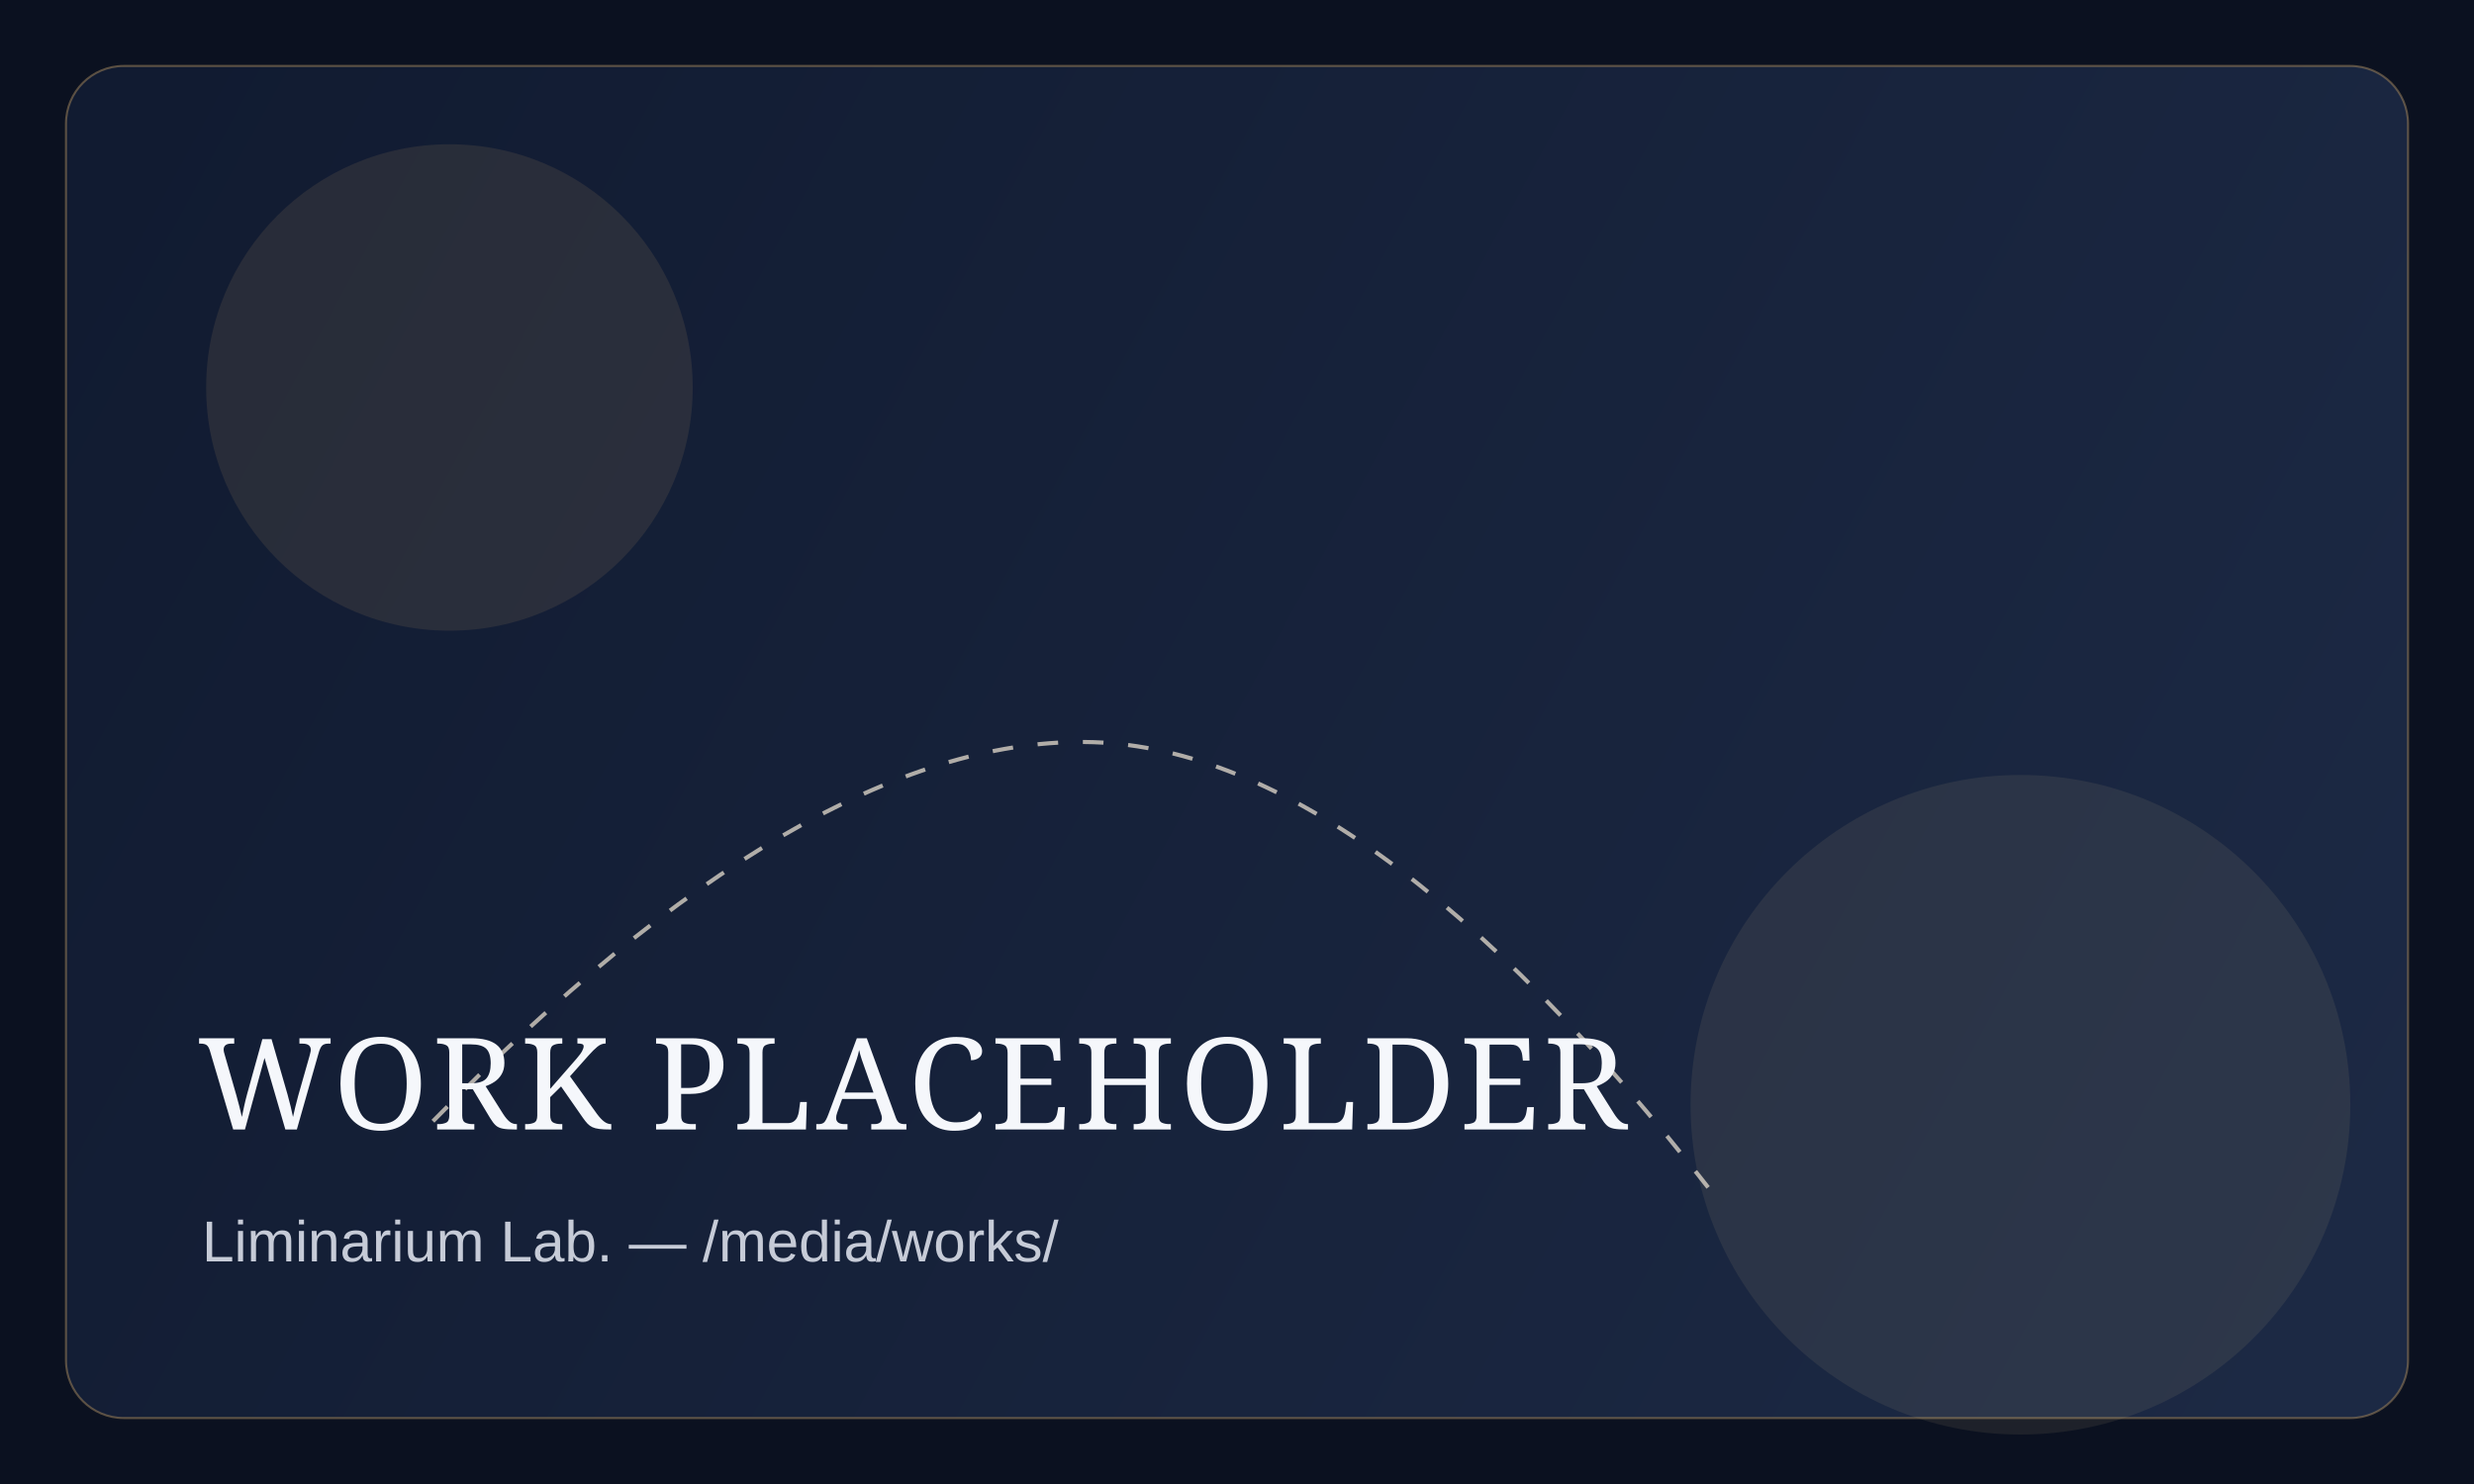
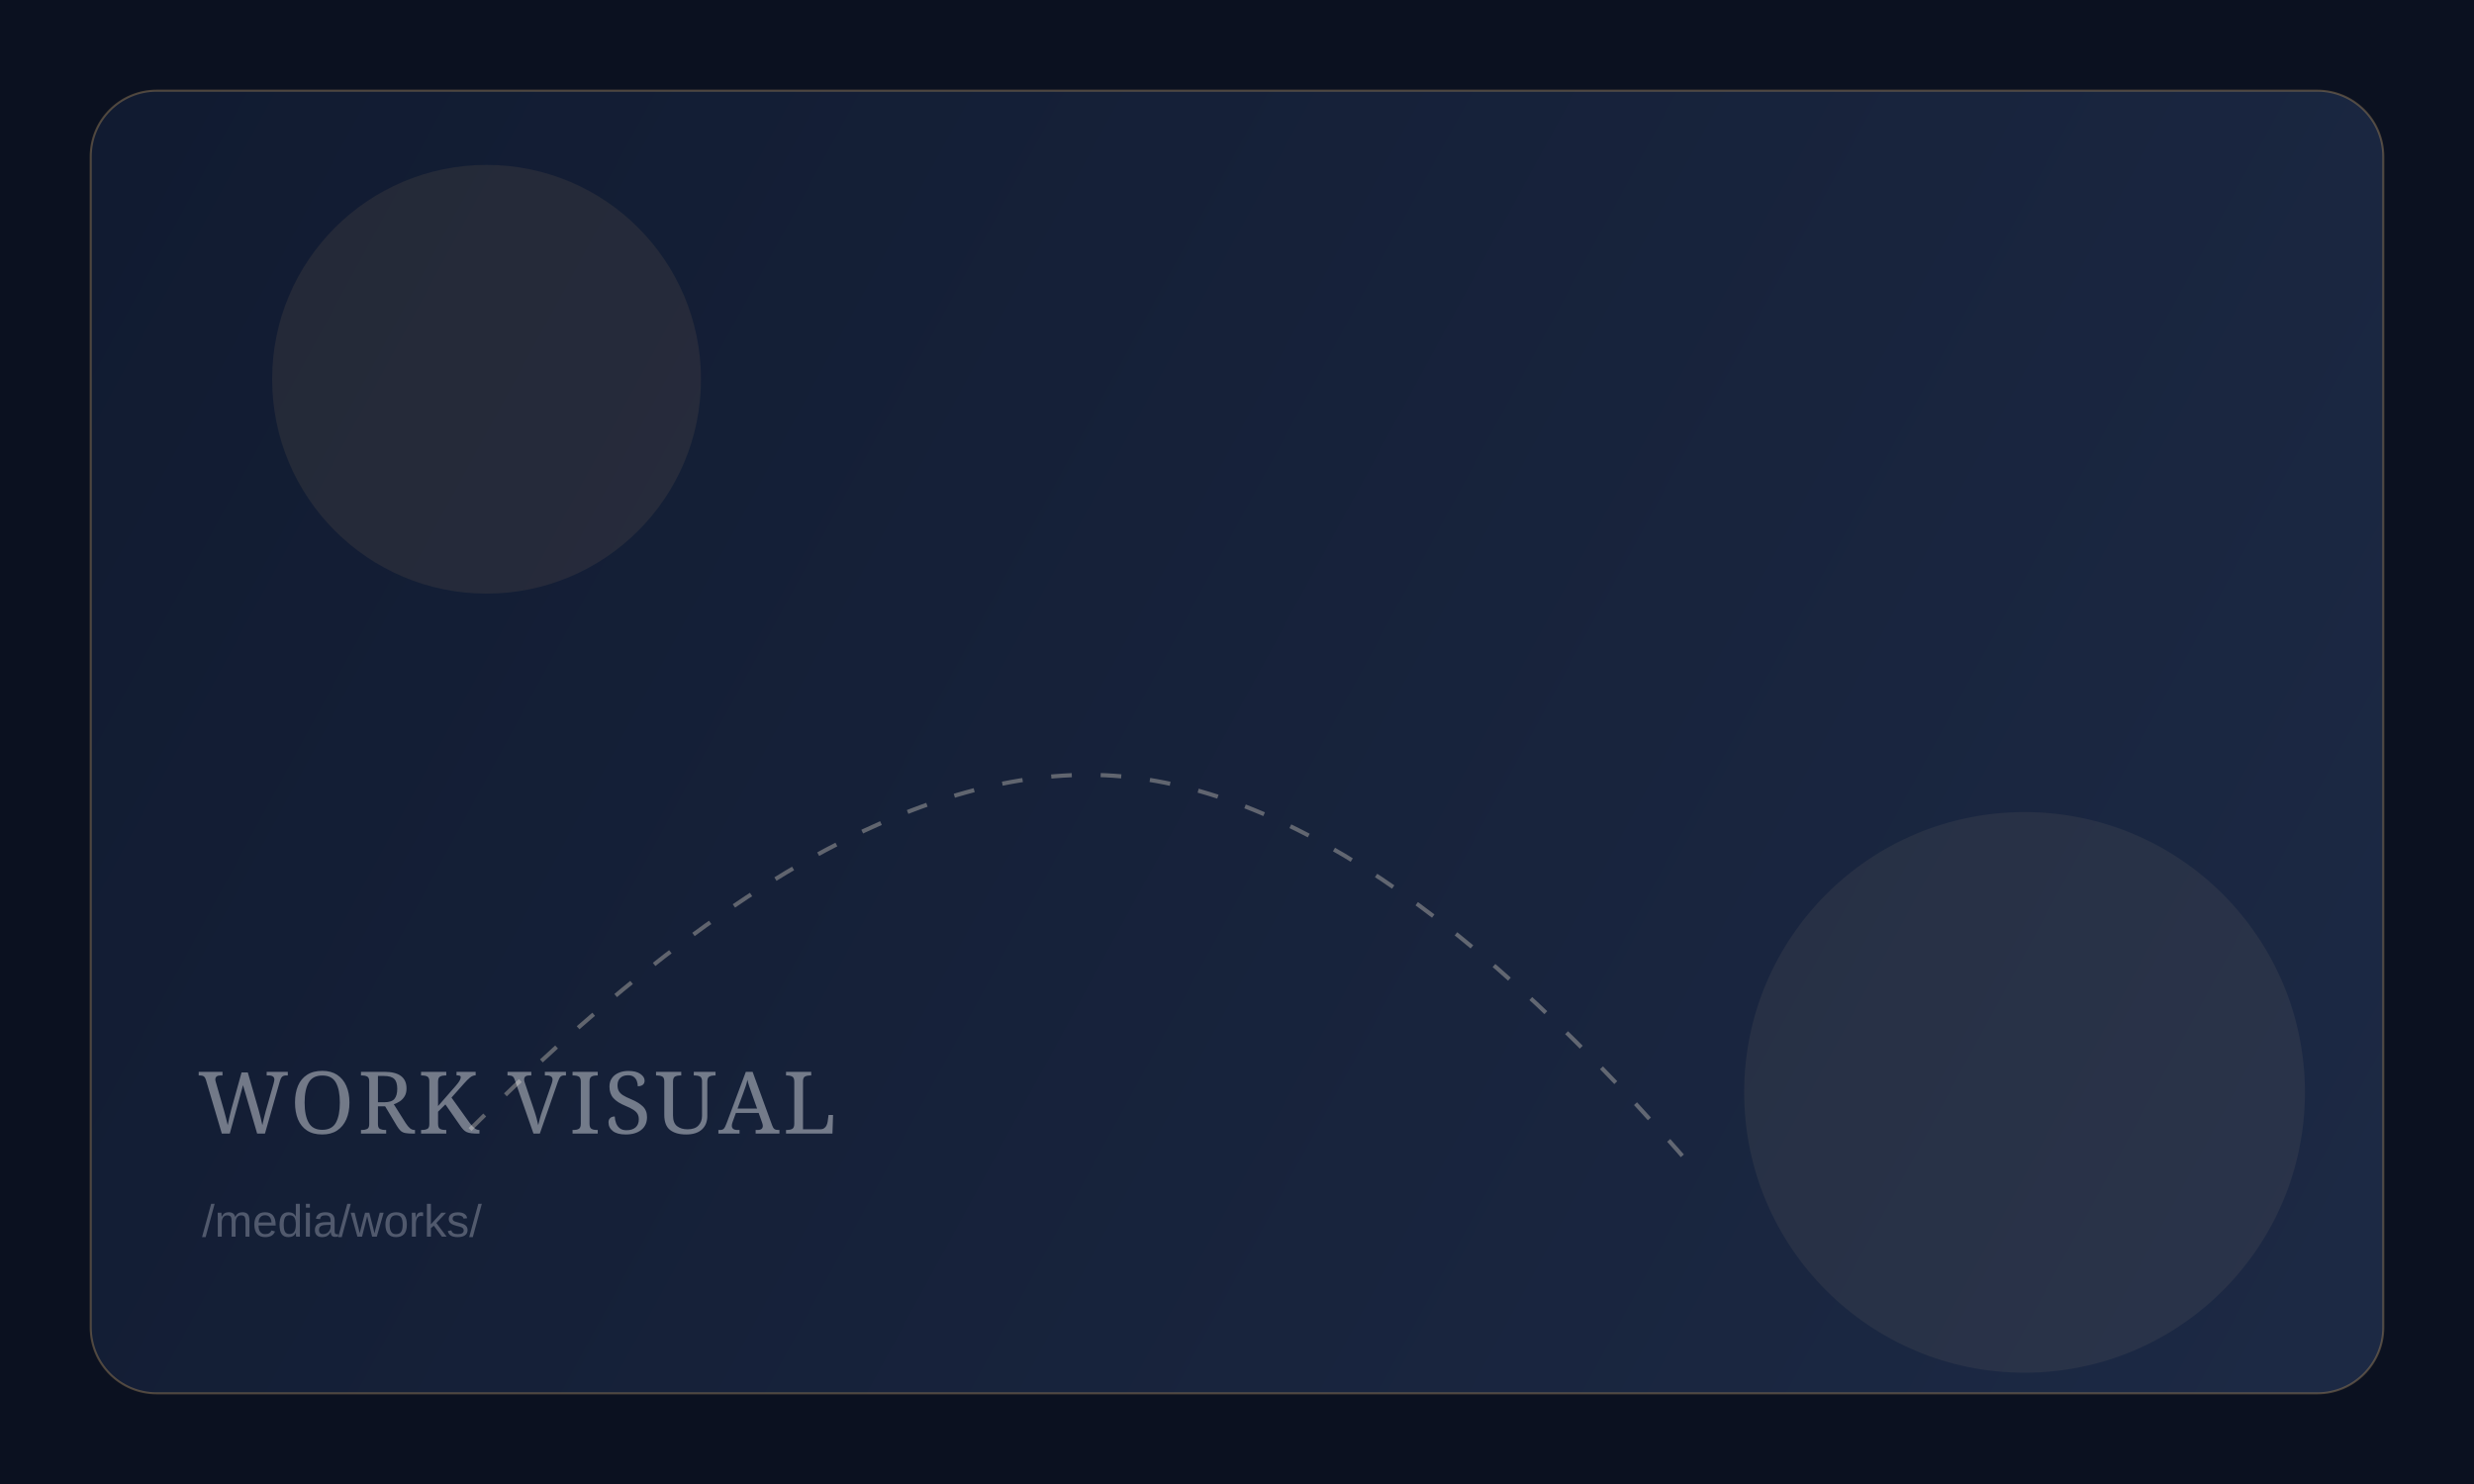
<svg xmlns="http://www.w3.org/2000/svg" width="1200" height="720" viewBox="0 0 1200 720" fill="none">
  <rect width="1200" height="720" fill="#0B1120" />
-   <rect x="32" y="32" width="1136" height="656" rx="28" fill="url(#paint0_linear)" stroke="#A98B5E" stroke-opacity="0.5" />
-   <circle cx="218" cy="188" r="118" fill="#A98B5E" fill-opacity="0.15" />
-   <circle cx="980" cy="536" r="160" fill="#D1B58A" fill-opacity="0.1" />
-   <path d="M210 544C330.667 420.667 436 359.333 526 360C616 360.667 717.333 433.333 830 578" stroke="#F3E9D7" stroke-opacity="0.7" stroke-width="2" stroke-dasharray="10 12" />
-   <text x="96" y="548" fill="#F5F7FB" font-family="Georgia, serif" font-size="62" letter-spacing="2">WORK PLACEHOLDER</text>
-   <text x="98" y="612" fill="#C6CBD7" font-family="Arial, sans-serif" font-size="28">Liminarium Lab. — /media/works/</text>
+   <rect x="44" y="44" width="1112" height="632" rx="32" fill="url(#paint0_linear)" stroke="#A98B5E" stroke-opacity="0.42" />
+   <circle cx="236" cy="184" r="104" fill="#A98B5E" fill-opacity="0.12" />
+   <circle cx="982" cy="530" r="136" fill="#D1B58A" fill-opacity="0.08" />
+   <path d="M228 548C344 432 445 374 532 376C619 378 716 444 824 570" stroke="#F3E9D7" stroke-opacity="0.34" stroke-width="2" stroke-dasharray="10 14" />
+   <text x="96" y="550" fill="#F5F7FB" font-family="Georgia, serif" font-size="42" letter-spacing="1.6" opacity="0.42">WORK VISUAL</text>
+   <text x="98" y="600" fill="#C6CBD7" font-family="Arial, sans-serif" font-size="22" opacity="0.34">/media/works/</text>
  <defs>
    <linearGradient id="paint0_linear" x1="60" y1="64" x2="1130" y2="646" gradientUnits="userSpaceOnUse">
      <stop stop-color="#111B31" />
      <stop offset="1" stop-color="#1C2944" />
    </linearGradient>
  </defs>
</svg>
